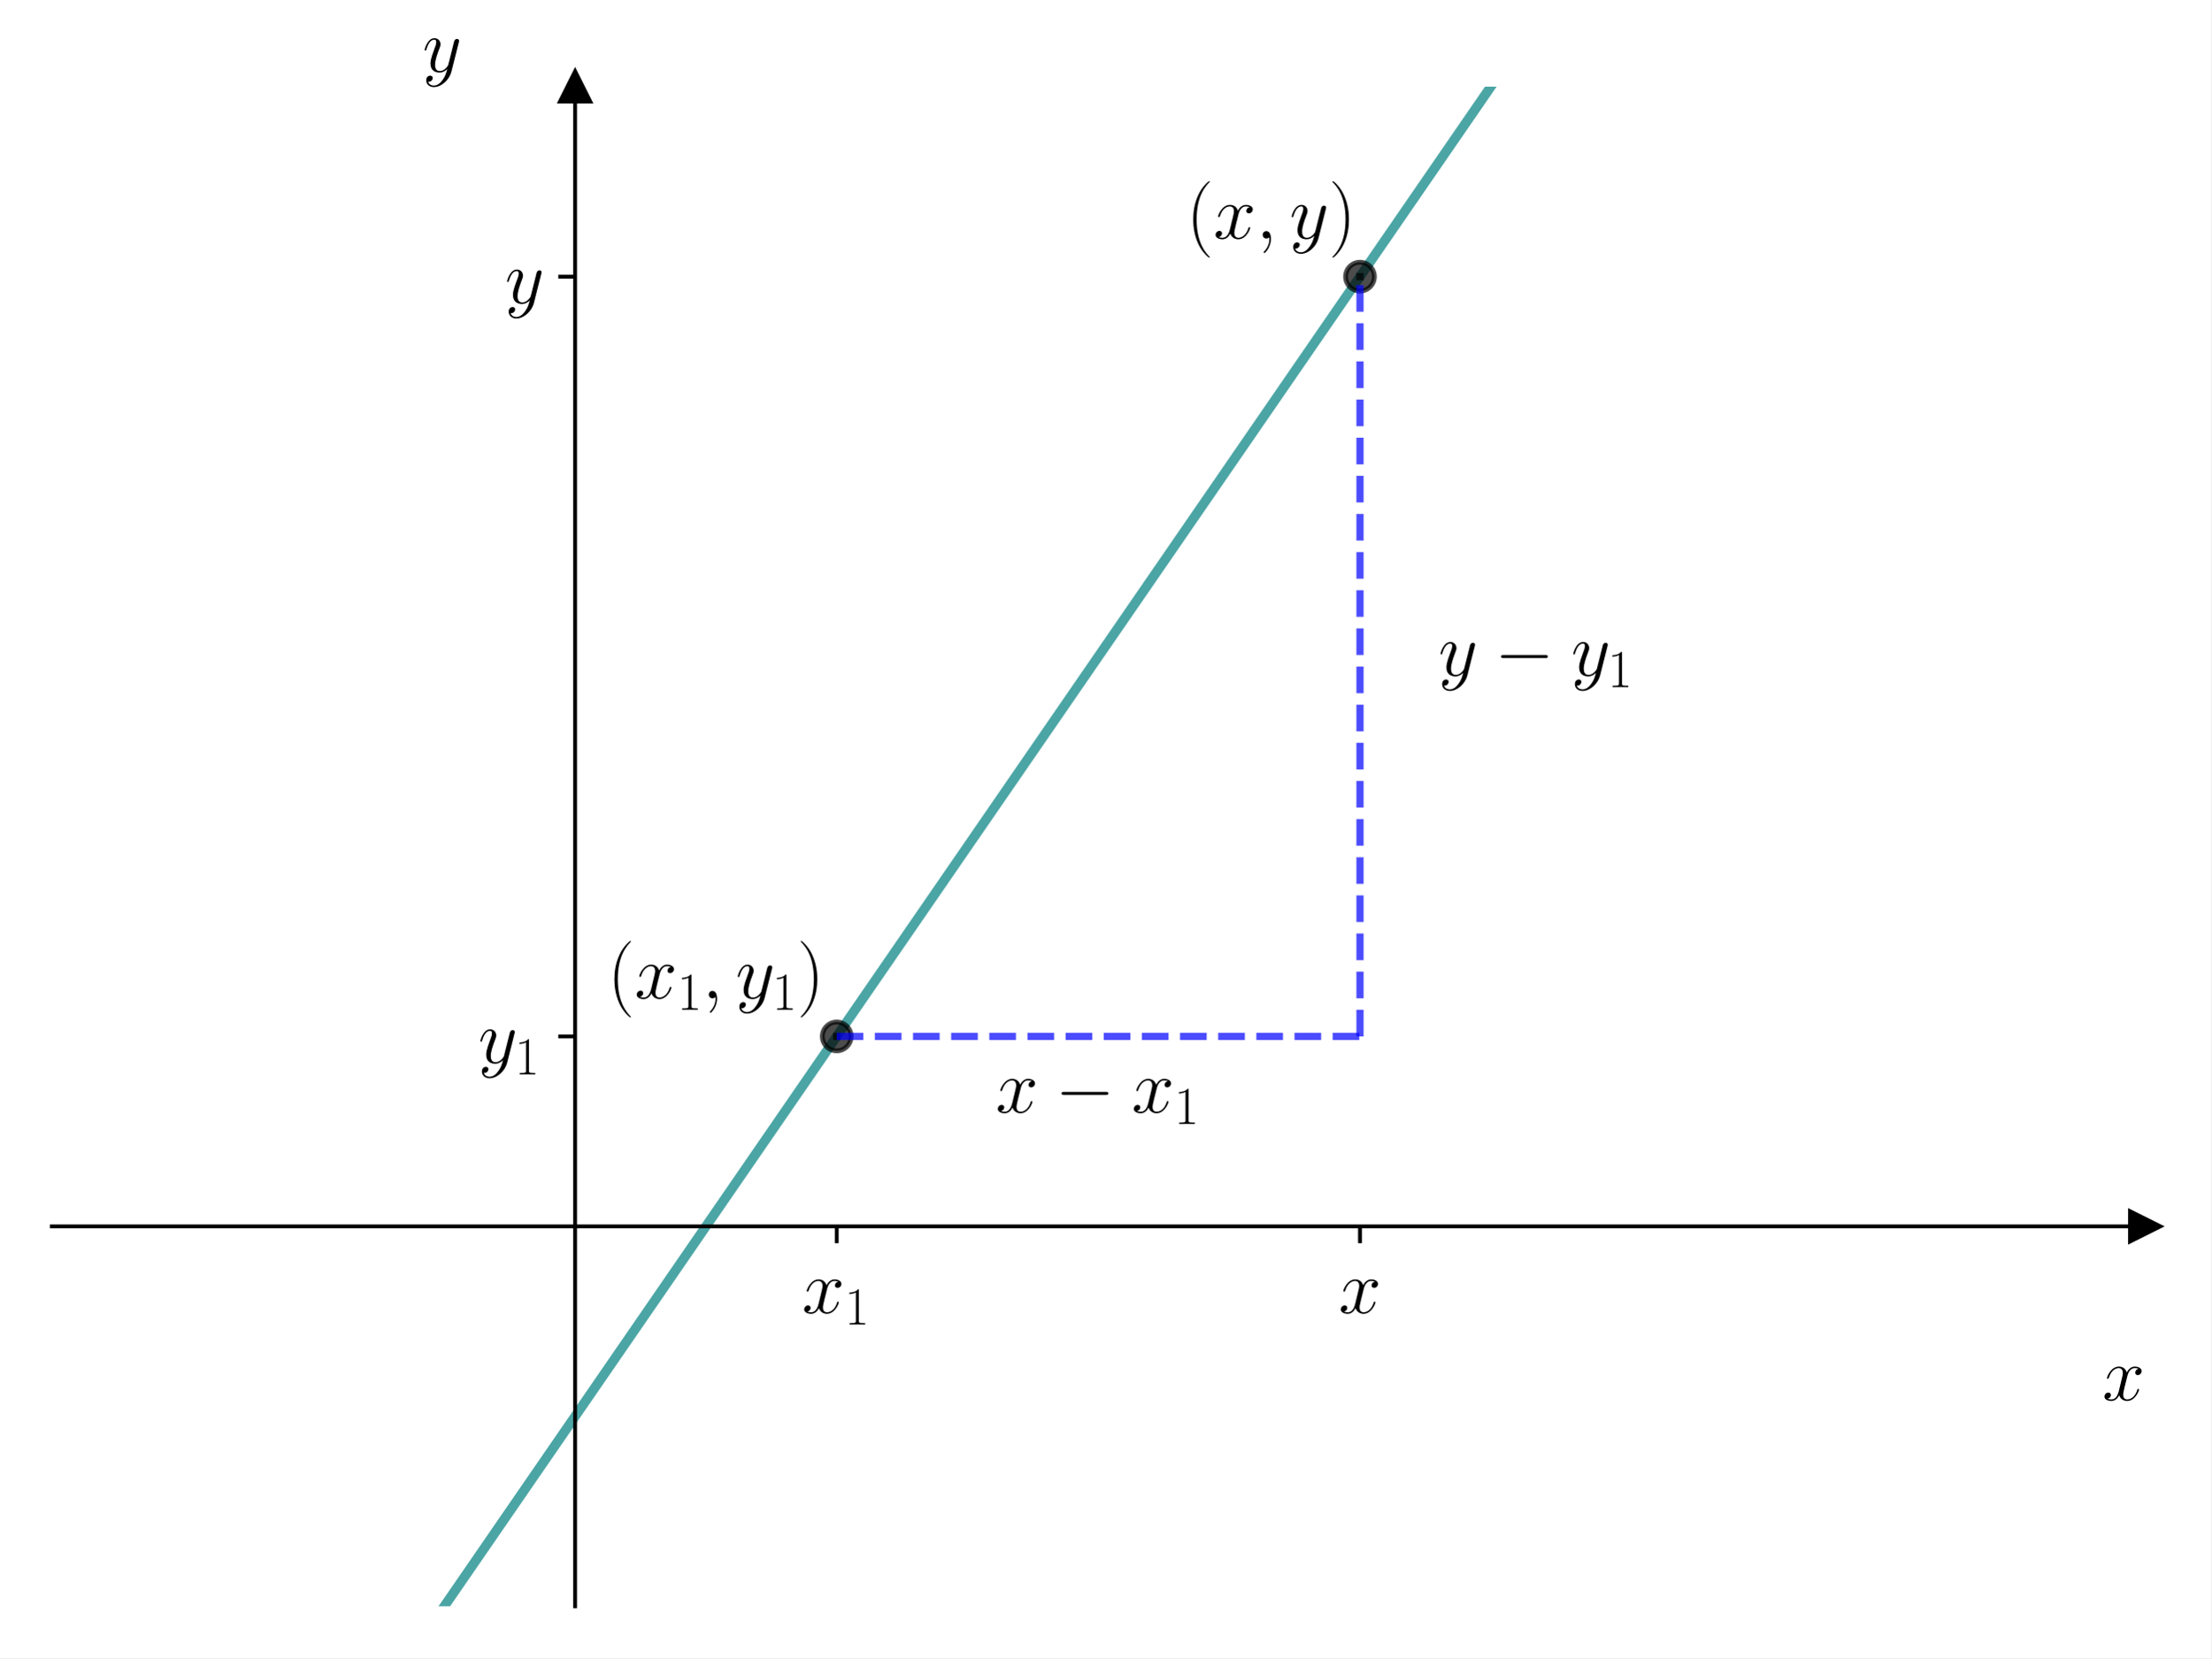
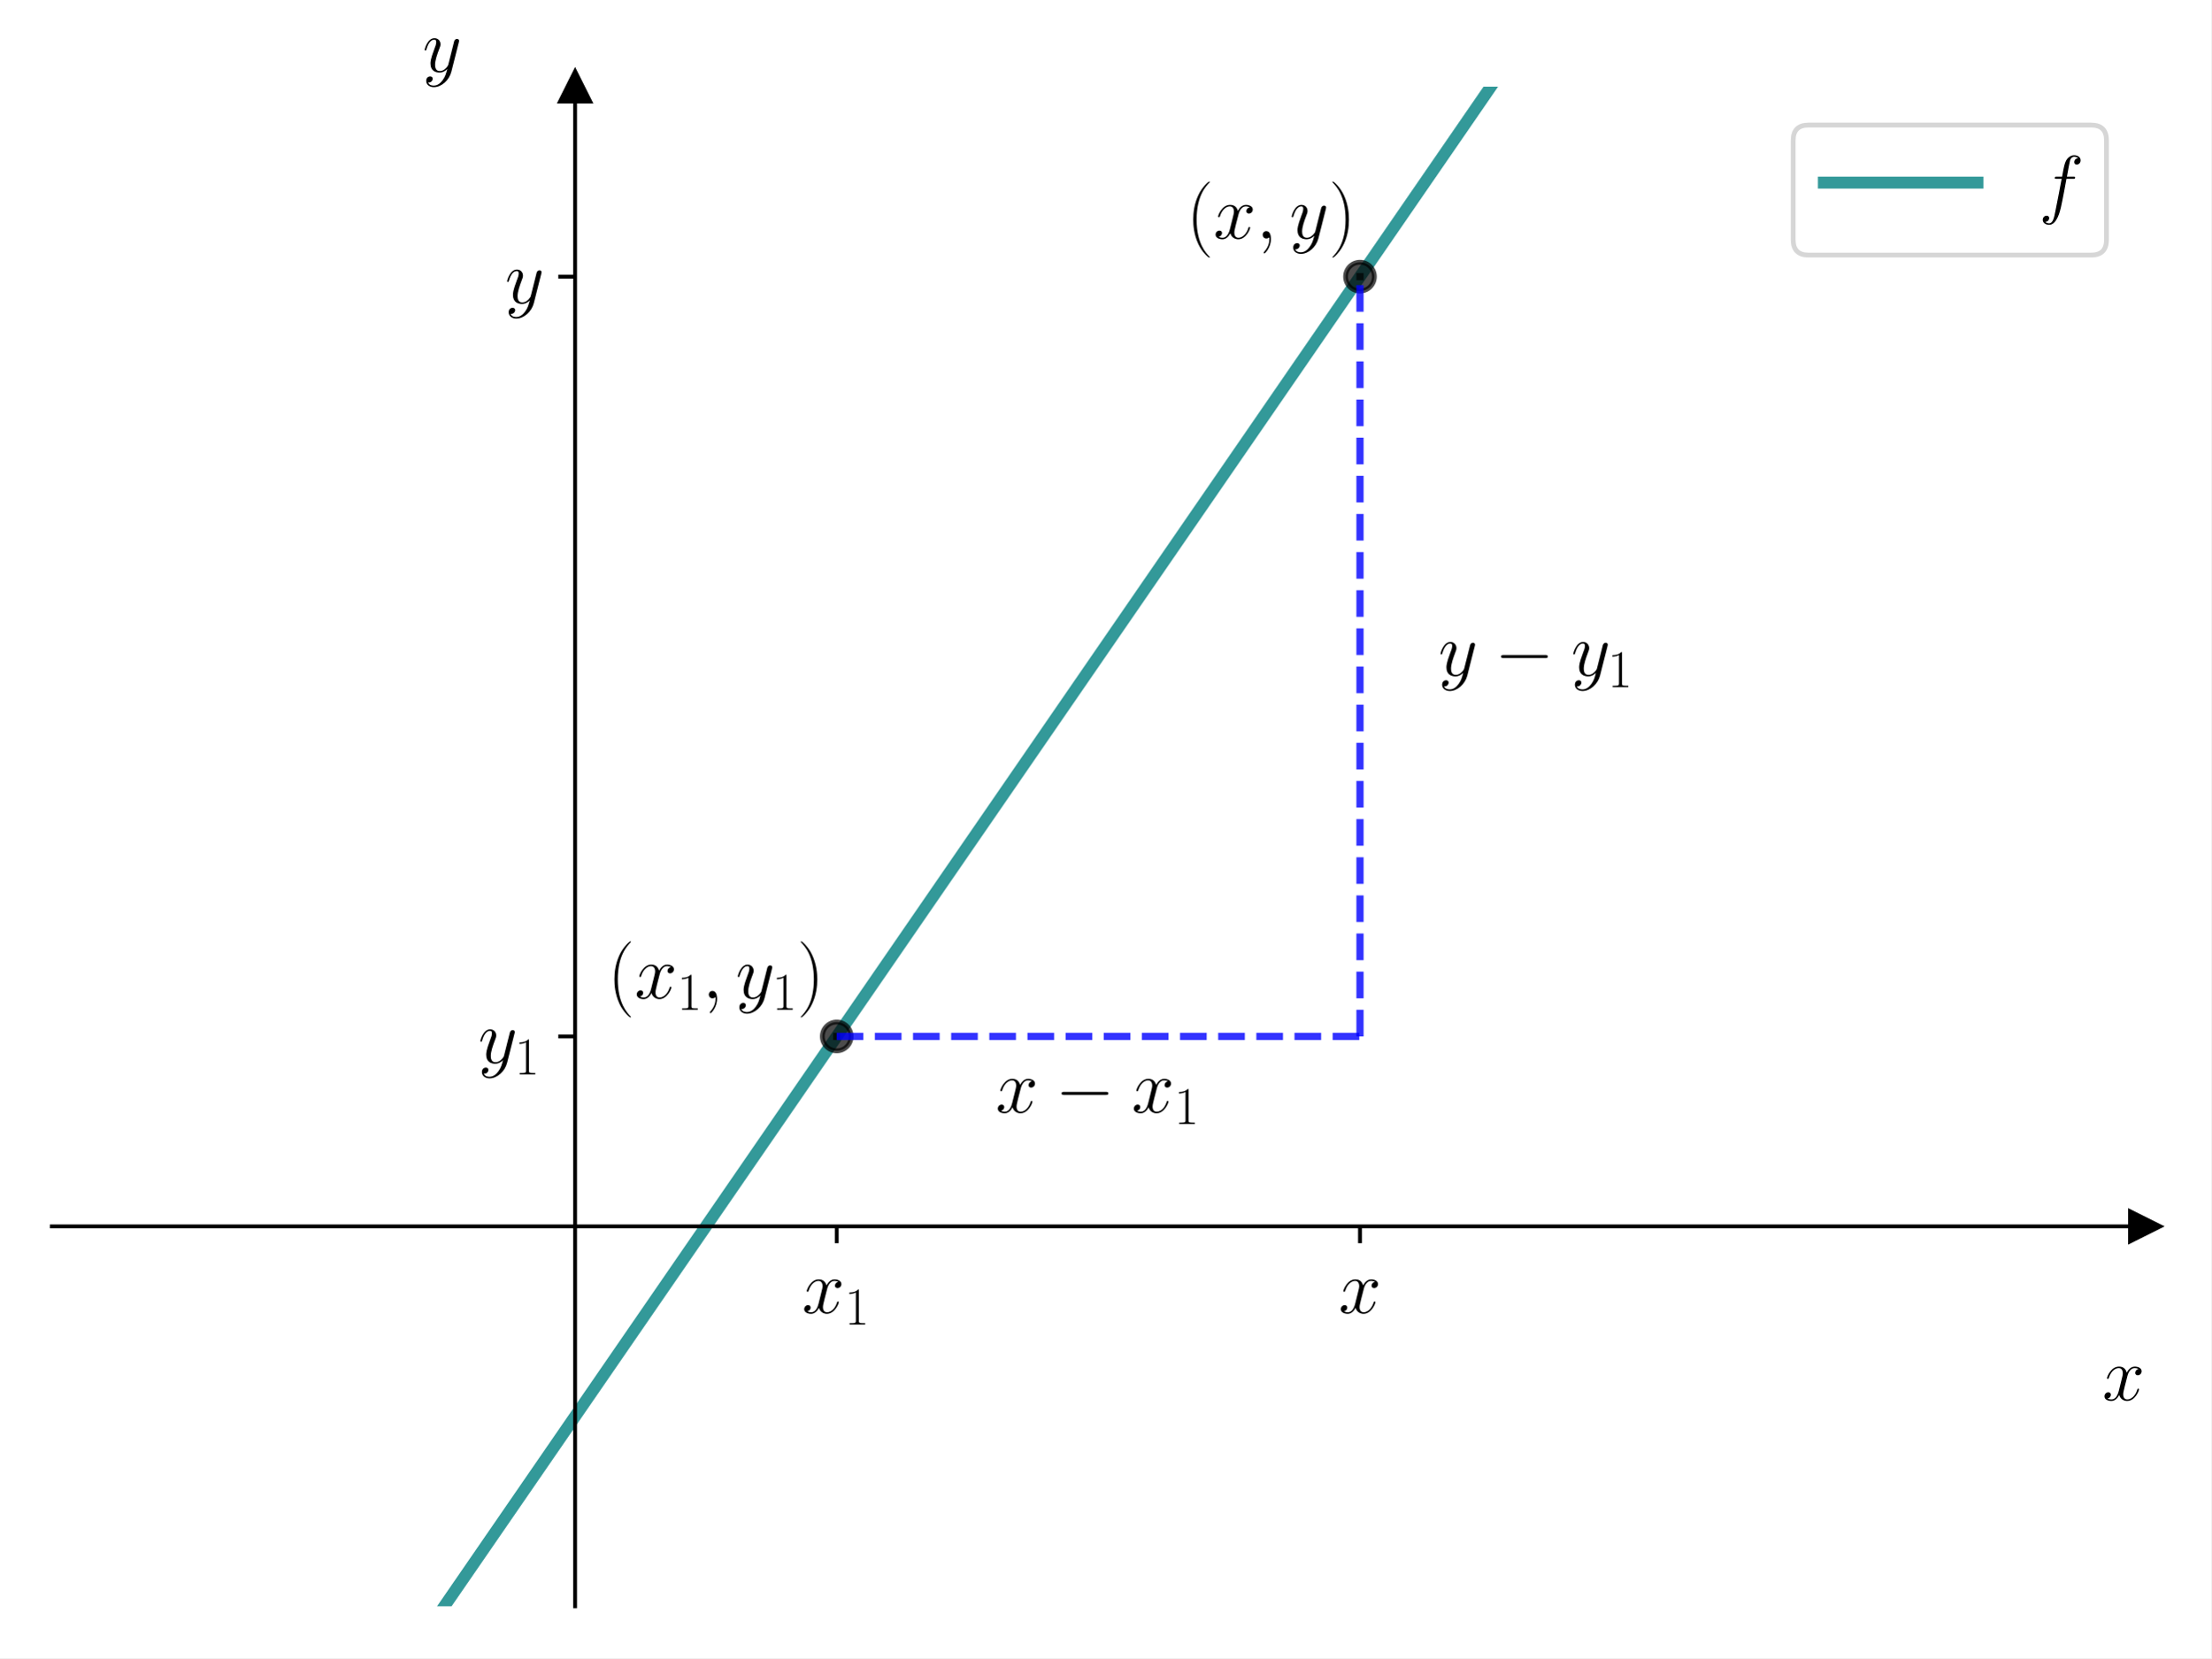
<svg xmlns="http://www.w3.org/2000/svg" xmlns:xlink="http://www.w3.org/1999/xlink" width="460.8pt" height="345.6pt" viewBox="0 0 460.8 345.6" version="1.1">
  <defs>
    <style type="text/css">*{stroke-linejoin: round; stroke-linecap: butt}</style>
  </defs>
  <g id="figure_1">
    <g id="patch_1">
      <path d="M 0 345.6  L 460.8 345.6  L 460.8 0  L 0 0  z " style="fill: #ffffff" />
    </g>
    <g id="axes_1">
      <g id="patch_2">
        <path d="M 10.8 334.8  L 447 334.8  L 447 18.065  L 10.8 18.065  z " style="fill: #ffffff" />
      </g>
      <g id="matplotlib.axis_1">
        <g id="xtick_1">
          <g id="line2d_1">
            <defs>
-               <path id="me99d888081" d="M 0 0  L 0 3.5  " style="stroke: #000000; stroke-width: 0.8" />
+               <path id="mc8fe23c4c0" d="M 0 0  L 0 3.5  " style="stroke: #000000; stroke-width: 0.8" />
            </defs>
            <g>
-               <use xlink:href="#me99d888081" x="174.375" y="255.616" style="stroke: #000000; stroke-width: 0.8" />
+               <use xlink:href="#mc8fe23c4c0" x="174.375" y="255.616" style="stroke: #000000; stroke-width: 0.8" />
            </g>
          </g>
          <g id="text_1">
            <g transform="translate(167.1507 273.6857) scale(0.16 -0.16)">
              <defs>
-                 <path id="CMMI12-78" d="M 3034 2624  C 2829 2585 2752 2431 2752 2310  C 2752 2156 2874 2105 2963 2105  C 3155 2105 3290 2271 3290 2444  C 3290 2694 2982 2816 2714 2816  C 2323 2816 2106 2451 2048 2329  C 1901 2790 1504 2816 1389 2816  C 736 2816 390 1993 390 1849  C 390 1823 416 1790 461 1790  C 512 1790 525 1829 538 1855  C 755 2572 1184 2687 1370 2687  C 1658 2687 1715 2438 1715 2284  C 1715 2143 1677 1993 1600 1678  L 1382 778  C 1286 390 1101 64 762 64  C 730 64 570 64 435 126  C 666 166 717 358 717 435  C 717 563 621 640 499 640  C 346 640 179 505 179 300  C 179 57 480 -64 755 -64  C 1062 -64 1280 153 1414 415  C 1517 64 1837 -64 2074 -64  C 2726 -64 3072 751 3072 896  C 3072 929 3046 955 3008 955  C 2950 955 2944 922 2925 870  C 2752 300 2381 64 2093 64  C 1869 64 1747 204 1747 467  C 1747 607 1773 712 1875 1146  L 2099 2039  C 2195 2425 2413 2687 2707 2687  C 2720 2687 2899 2687 3034 2624  z " transform="scale(0.015625)" />
-                 <path id="CMR17-31" d="M 1702 4083  C 1702 4217 1696 4224 1606 4224  C 1357 3927 979 3833 621 3820  C 602 3820 570 3820 563 3808  C 557 3795 557 3782 557 3648  C 755 3648 1088 3686 1344 3839  L 1344 467  C 1344 243 1331 166 781 166  L 589 166  L 589 0  C 896 6 1216 12 1523 12  C 1830 12 2150 6 2458 0  L 2458 166  L 2266 166  C 1715 166 1702 236 1702 467  L 1702 4083  z " transform="scale(0.015625)" />
+                 <path id="CMMI12-78" d="M 3034 2606  C 2829 2567 2752 2414 2752 2293  C 2752 2139 2874 2088 2963 2088  C 3155 2088 3290 2254 3290 2427  C 3290 2695 2982 2816 2714 2816  C 2323 2816 2106 2433 2048 2312  C 1901 2816 1504 2816 1389 2816  C 736 2816 390 1980 390 1839  C 390 1814 416 1782 461 1782  C 512 1782 525 1820 538 1846  C 755 2555 1184 2689 1370 2689  C 1658 2689 1715 2420 1715 2267  C 1715 2127 1677 1980 1600 1673  L 1382 798  C 1286 415 1101 64 762 64  C 730 64 570 64 435 147  C 666 192 717 383 717 460  C 717 588 621 664 499 664  C 346 664 179 530 179 326  C 179 57 480 -64 755 -64  C 1062 -64 1280 179 1414 441  C 1517 64 1837 -64 2074 -64  C 2726 -64 3072 773 3072 913  C 3072 945 3046 971 3008 971  C 2950 971 2944 939 2925 888  C 2752 326 2381 64 2093 64  C 1869 64 1747 230 1747 492  C 1747 632 1773 734 1875 1156  L 2099 2024  C 2195 2408 2413 2689 2707 2689  C 2720 2689 2899 2689 3034 2606  z " transform="scale(0.015625)" />
+                 <path id="CMR17-31" d="M 1702 4058  C 1702 4192 1696 4192 1606 4192  C 1357 3916 979 3827 621 3827  C 602 3827 570 3827 563 3808  C 557 3795 557 3782 557 3648  C 755 3648 1088 3686 1344 3839  L 1344 461  C 1344 236 1331 160 781 160  L 589 160  L 589 0  C 896 0 1216 0 1523 0  C 1830 0 2150 0 2458 0  L 2458 160  L 2266 160  C 1715 160 1702 230 1702 458  L 1702 4058  z " transform="scale(0.015625)" />
              </defs>
              <use xlink:href="#CMMI12-78" transform="scale(0.996264)" />
              <use xlink:href="#CMR17-31" transform="translate(55.43406 -14.94392) scale(0.697382)" />
            </g>
          </g>
        </g>
        <g id="xtick_2">
          <g id="line2d_2">
            <g>
-               <use xlink:href="#me99d888081" x="283.425" y="255.616" style="stroke: #000000; stroke-width: 0.8" />
+               <use xlink:href="#mc8fe23c4c0" x="283.425" y="255.616" style="stroke: #000000; stroke-width: 0.8" />
            </g>
          </g>
          <g id="text_2">
            <g transform="translate(278.9903 273.6857) scale(0.16 -0.16)">
              <use xlink:href="#CMMI12-78" transform="scale(0.996264)" />
            </g>
          </g>
        </g>
        <g id="text_3">
          <g transform="translate(438.1306 291.8548) scale(0.16 -0.16)">
            <use xlink:href="#CMMI12-78" transform="scale(0.996264)" />
          </g>
        </g>
      </g>
      <g id="matplotlib.axis_2">
        <g id="ytick_1">
          <g id="line2d_3">
            <defs>
-               <path id="m7c650cd44d" d="M 0 0  L -3.5 0  " style="stroke: #000000; stroke-width: 0.8" />
+               <path id="mdbb88a983c" d="M 0 0  L -3.5 0  " style="stroke: #000000; stroke-width: 0.8" />
            </defs>
            <g>
-               <use xlink:href="#m7c650cd44d" x="119.85" y="216.024" style="stroke: #000000; stroke-width: 0.8" />
+               <use xlink:href="#mdbb88a983c" x="119.85" y="216.024" style="stroke: #000000; stroke-width: 0.8" />
            </g>
          </g>
          <g id="text_4">
            <g transform="translate(99.66066 221.559) scale(0.16 -0.16)">
              <defs>
-                 <path id="CMMI12-79" d="M 1683 -673  C 1510 -921 1261 -1152 947 -1152  C 870 -1152 563 -1139 467 -826  C 486 -833 518 -833 531 -833  C 723 -833 851 -666 851 -519  C 851 -372 730 -320 634 -320  C 531 -320 307 -397 307 -711  C 307 -1050 582 -1280 947 -1280  C 1587 -1280 2234 -673 2413 -7  L 3040 2483  C 3046 2515 3059 2553 3059 2591  C 3059 2687 2982 2752 2886 2752  C 2829 2752 2694 2726 2643 2534  L 2170 657  C 2138 542 2138 530 2086 459  C 1958 281 1747 64 1440 64  C 1082 64 1050 415 1050 587  C 1050 951 1222 1443 1395 1902  C 1466 2087 1504 2177 1504 2305  C 1504 2573 1312 2816 998 2816  C 410 2816 173 1890 173 1838  C 173 1813 198 1781 243 1781  C 301 1781 307 1807 333 1896  C 486 2432 730 2687 979 2687  C 1037 2687 1146 2687 1146 2477  C 1146 2311 1075 2126 979 1883  C 666 1047 666 836 666 683  C 666 76 1101 -64 1421 -64  C 1606 -64 1837 -7 2061 230  L 2067 223  C 1971 -141 1907 -359 1683 -673  z " transform="scale(0.015625)" />
+                 <path id="CMMI12-79" d="M 1683 -700  C 1510 -939 1261 -1152 947 -1152  C 870 -1152 563 -1152 467 -889  C 486 -895 518 -895 531 -895  C 723 -895 851 -729 851 -582  C 851 -435 730 -384 634 -384  C 531 -384 307 -458 307 -759  C 307 -1071 582 -1286 947 -1286  C 1587 -1286 2234 -700 2413 6  L 3040 2485  C 3046 2517 3059 2556 3059 2594  C 3059 2689 2982 2753 2886 2753  C 2829 2753 2694 2727 2643 2535  L 2170 658  C 2138 543 2138 530 2086 460  C 1958 281 1747 64 1440 64  C 1082 64 1050 415 1050 588  C 1050 952 1222 1443 1395 1903  C 1466 2088 1504 2178 1504 2305  C 1504 2574 1312 2816 998 2816  C 410 2816 173 1890 173 1839  C 173 1814 198 1782 243 1782  C 301 1782 307 1807 333 1897  C 486 2433 730 2689 979 2689  C 1037 2689 1146 2689 1146 2478  C 1146 2312 1075 2127 979 1884  C 666 1047 666 837 666 683  C 666 77 1101 -64 1421 -64  C 1606 -64 1837 -6 2061 230  L 2067 224  C 1971 -147 1907 -392 1683 -700  z " transform="scale(0.015625)" />
              </defs>
              <use xlink:href="#CMMI12-79" transform="scale(0.996264)" />
              <use xlink:href="#CMR17-31" transform="translate(47.56419 -14.94392) scale(0.697382)" />
            </g>
          </g>
        </g>
        <g id="ytick_2">
          <g id="line2d_4">
            <g>
-               <use xlink:href="#m7c650cd44d" x="119.85" y="57.656" style="stroke: #000000; stroke-width: 0.8" />
+               <use xlink:href="#mdbb88a983c" x="119.85" y="57.656" style="stroke: #000000; stroke-width: 0.8" />
            </g>
          </g>
          <g id="text_5">
            <g transform="translate(105.2397 63.19126) scale(0.16 -0.16)">
              <use xlink:href="#CMMI12-79" transform="scale(0.996264)" />
            </g>
          </g>
        </g>
        <g id="text_6">
          <g transform="translate(88.05039 14.96506) scale(0.16 -0.16)">
            <use xlink:href="#CMMI12-79" transform="scale(0.996264)" />
          </g>
        </g>
      </g>
      <g id="line2d_5">
-         <path d="M 84.462 346.6  L 323.815 -1  L 323.815 -1  " clip-path="url(#pc08f144425)" style="fill: none; stroke: #008080; stroke-opacity: 0.7; stroke-width: 2; stroke-linecap: square" />
+         <defs>
+           <path id="ma6404e18aa" d="M 3 0  L -3 -3  L -3 3  z " style="stroke: #000000; stroke-linejoin: miter" />
+         </defs>
+         <g>
+           <use xlink:href="#ma6404e18aa" x="447" y="255.616" style="stroke: #000000; stroke-linejoin: miter" />
+         </g>
      </g>
      <g id="line2d_6">
        <defs>
-           <path id="m4c9304f96d" d="M 3 0  L -3 -3  L -3 3  z " style="stroke: #000000; stroke-linejoin: miter" />
+           <path id="m2f195fcee5" d="M 0 -3  L -3 3  L 3 3  z " style="stroke: #000000; stroke-linejoin: miter" />
        </defs>
        <g>
-           <use xlink:href="#m4c9304f96d" x="447" y="255.616" style="stroke: #000000; stroke-linejoin: miter" />
+           <use xlink:href="#m2f195fcee5" x="119.85" y="18.065" style="stroke: #000000; stroke-linejoin: miter" />
        </g>
      </g>
      <g id="line2d_7">
+         <path d="M 84.462 346.6  L 323.815 -1  L 323.815 -1  " clip-path="url(#pf9925e25f6)" style="fill: none; stroke: #008080; stroke-opacity: 0.8; stroke-width: 2.5; stroke-linecap: square" />
+       </g>
+       <g id="line2d_8">
+         <path d="M 174.375 216.024  " clip-path="url(#pf9925e25f6)" style="fill: none; stroke: #000000; stroke-opacity: 0.7; stroke-width: 1.5; stroke-linecap: square" />
        <defs>
-           <path id="mdb066a6966" d="M 0 -3  L -3 3  L 3 3  z " style="stroke: #000000; stroke-linejoin: miter" />
+           <path id="m5364251cd5" d="M 0 3  C 0.796 3 1.559 2.684 2.121 2.121  C 2.684 1.559 3 0.796 3 0  C 3 -0.796 2.684 -1.559 2.121 -2.121  C 1.559 -2.684 0.796 -3 0 -3  C -0.796 -3 -1.559 -2.684 -2.121 -2.121  C -2.684 -1.559 -3 -0.796 -3 0  C -3 0.796 -2.684 1.559 -2.121 2.121  C -1.559 2.684 -0.796 3 0 3  z " style="stroke: #000000; stroke-opacity: 0.7" />
        </defs>
-         <g>
-           <use xlink:href="#mdb066a6966" x="119.85" y="18.065" style="stroke: #000000; stroke-linejoin: miter" />
-         </g>
-       </g>
-       <g id="line2d_8">
-         <path d="M 174.375 216.024  " clip-path="url(#pc08f144425)" style="fill: none; stroke: #000000; stroke-opacity: 0.7; stroke-width: 1.5; stroke-linecap: square" />
-         <defs>
-           <path id="mb2e643944c" d="M 0 3  C 0.796 3 1.559 2.684 2.121 2.121  C 2.684 1.559 3 0.796 3 0  C 3 -0.796 2.684 -1.559 2.121 -2.121  C 1.559 -2.684 0.796 -3 0 -3  C -0.796 -3 -1.559 -2.684 -2.121 -2.121  C -2.684 -1.559 -3 -0.796 -3 0  C -3 0.796 -2.684 1.559 -2.121 2.121  C -1.559 2.684 -0.796 3 0 3  z " style="stroke: #000000; stroke-opacity: 0.7" />
-         </defs>
-         <g clip-path="url(#pc08f144425)">
-           <use xlink:href="#mb2e643944c" x="174.375" y="216.024" style="fill-opacity: 0.7; stroke: #000000; stroke-opacity: 0.7" />
+         <g clip-path="url(#pf9925e25f6)">
+           <use xlink:href="#m5364251cd5" x="174.375" y="216.024" style="fill-opacity: 0.7; stroke: #000000; stroke-opacity: 0.7" />
        </g>
      </g>
      <g id="line2d_9">
-         <path d="M 283.425 57.656  " clip-path="url(#pc08f144425)" style="fill: none; stroke: #000000; stroke-opacity: 0.7; stroke-width: 1.5; stroke-linecap: square" />
-         <g clip-path="url(#pc08f144425)">
-           <use xlink:href="#mb2e643944c" x="283.425" y="57.656" style="fill-opacity: 0.7; stroke: #000000; stroke-opacity: 0.7" />
+         <path d="M 283.425 57.656  " clip-path="url(#pf9925e25f6)" style="fill: none; stroke: #000000; stroke-opacity: 0.7; stroke-width: 1.5; stroke-linecap: square" />
+         <g clip-path="url(#pf9925e25f6)">
+           <use xlink:href="#m5364251cd5" x="283.425" y="57.656" style="fill-opacity: 0.7; stroke: #000000; stroke-opacity: 0.7" />
        </g>
      </g>
      <g id="line2d_10">
-         <path d="M 174.375 216.024  L 283.425 216.024  " clip-path="url(#pc08f144425)" style="fill: none; stroke-dasharray: 5.55,2.4; stroke-dashoffset: 0; stroke: #0000ff; stroke-opacity: 0.7; stroke-width: 1.5" />
+         <path d="M 174.375 216.024  L 283.425 216.024  " clip-path="url(#pf9925e25f6)" style="fill: none; stroke-dasharray: 5.55,2.4; stroke-dashoffset: 0; stroke: #0000ff; stroke-opacity: 0.8; stroke-width: 1.5" />
      </g>
      <g id="line2d_11">
-         <path d="M 283.425 216.024  L 283.425 57.656  " clip-path="url(#pc08f144425)" style="fill: none; stroke-dasharray: 5.55,2.4; stroke-dashoffset: 0; stroke: #0000ff; stroke-opacity: 0.7; stroke-width: 1.5" />
+         <path d="M 283.425 216.024  L 283.425 57.656  " clip-path="url(#pf9925e25f6)" style="fill: none; stroke-dasharray: 5.55,2.4; stroke-dashoffset: 0; stroke: #0000ff; stroke-opacity: 0.8; stroke-width: 1.5" />
      </g>
      <g id="patch_3">
        <path d="M 119.85 334.8  L 119.85 18.065  " style="fill: none; stroke: #000000; stroke-width: 0.8; stroke-linejoin: miter; stroke-linecap: square" />
      </g>
      <g id="patch_4">
        <path d="M 447 334.8  L 447 18.065  " style="fill: none" />
      </g>
      <g id="patch_5">
        <path d="M 10.8 255.616  L 447 255.616  " style="fill: none; stroke: #000000; stroke-width: 0.8; stroke-linejoin: miter; stroke-linecap: square" />
      </g>
      <g id="patch_6">
        <path d="M 10.8 18.065  L 447 18.065  " style="fill: none" />
      </g>
      <g id="text_7">
        <g transform="translate(126.6091 208.0799) scale(0.16 -0.16)">
          <defs>
-             <path id="CMR17-28" d="M 1958 -1562  C 1958 -1556 1958 -1543 1939 -1524  C 1645 -1223 858 -403 858 1596  C 858 3595 1632 4408 1946 4729  C 1946 4735 1958 4748 1958 4767  C 1958 4787 1939 4800 1914 4800  C 1843 4800 1299 4325 986 3620  C 666 2909 576 2218 576 1603  C 576 1141 621 360 1005 -467  C 1312 -1133 1837 -1600 1914 -1600  C 1946 -1600 1958 -1588 1958 -1562  z " transform="scale(0.015625)" />
-             <path id="CMMI12-3b" d="M 1248 -26  C 1248 345 1126 620 864 620  C 659 620 557 454 557 313  C 557 172 653 0 870 0  C 954 0 1024 25 1082 83  C 1094 96 1101 96 1107 96  C 1120 96 1120 6 1120 -26  C 1120 -233 1082 -642 710 -1051  C 640 -1127 640 -1140 640 -1152  C 640 -1184 672 -1216 704 -1216  C 755 -1216 1248 -749 1248 -26  z " transform="scale(0.015625)" />
-             <path id="CMR17-29" d="M 1683 1596  C 1683 2057 1638 2839 1254 3665  C 947 4332 422 4800 346 4800  C 326 4800 301 4793 301 4761  C 301 4748 307 4742 314 4729  C 621 4408 1402 3595 1402 1603  C 1402 -396 627 -1210 314 -1530  C 307 -1543 301 -1549 301 -1562  C 301 -1594 326 -1600 346 -1600  C 416 -1600 960 -1127 1274 -422  C 1594 289 1683 981 1683 1596  z " transform="scale(0.015625)" />
+             <path id="CMR17-28" d="M 1958 -1561  C 1958 -1555 1958 -1542 1939 -1523  C 1645 -1224 858 -407 858 1581  C 858 3569 1632 4379 1946 4697  C 1946 4704 1958 4717 1958 4736  C 1958 4755 1939 4768 1914 4768  C 1843 4768 1299 4296 986 3594  C 666 2887 576 2199 576 1588  C 576 1128 621 351 1005 -471  C 1312 -1135 1837 -1600 1914 -1600  C 1946 -1600 1958 -1587 1958 -1561  z " transform="scale(0.015625)" />
+             <path id="CMMI12-3b" d="M 1248 -31  C 1248 343 1126 619 864 619  C 659 619 557 453 557 313  C 557 172 653 0 870 0  C 954 0 1024 26 1082 83  C 1094 96 1101 96 1107 96  C 1120 96 1120 5 1120 -27  C 1120 -240 1082 -659 710 -1080  C 640 -1157 640 -1170 640 -1183  C 640 -1216 672 -1248 704 -1248  C 755 -1248 1248 -771 1248 -31  z " transform="scale(0.015625)" />
+             <path id="CMR17-29" d="M 1683 1581  C 1683 2040 1638 2817 1254 3639  C 947 4303 422 4768 346 4768  C 326 4768 301 4761 301 4729  C 301 4717 307 4710 314 4697  C 621 4378 1402 3568 1402 1584  C 1402 -407 627 -1217 314 -1537  C 307 -1549 301 -1556 301 -1568  C 301 -1600 326 -1600 346 -1600  C 416 -1600 960 -1128 1274 -426  C 1594 281 1683 969 1683 1581  z " transform="scale(0.015625)" />
          </defs>
          <use xlink:href="#CMR17-28" transform="scale(0.996264)" />
          <use xlink:href="#CMMI12-78" transform="translate(35.28077 0) scale(0.996264)" />
          <use xlink:href="#CMR17-31" transform="translate(90.71483 -14.94392) scale(0.697382)" />
          <use xlink:href="#CMMI12-3b" transform="translate(123.1961 0) scale(0.996264)" />
          <use xlink:href="#CMMI12-79" transform="translate(166.8977 0) scale(0.996264)" />
          <use xlink:href="#CMR17-31" transform="translate(214.4619 -14.94392) scale(0.697382)" />
          <use xlink:href="#CMR17-29" transform="translate(246.9432 0) scale(0.996264)" />
        </g>
      </g>
      <g id="text_8">
        <g transform="translate(247.2416 49.71222) scale(0.16 -0.16)">
          <use xlink:href="#CMR17-28" transform="scale(0.996264)" />
          <use xlink:href="#CMMI12-78" transform="translate(35.28077 0) scale(0.996264)" />
          <use xlink:href="#CMMI12-3b" transform="translate(90.71483 0) scale(0.996264)" />
          <use xlink:href="#CMMI12-79" transform="translate(134.4164 0) scale(0.996264)" />
          <use xlink:href="#CMR17-29" transform="translate(185.5552 0) scale(0.996264)" />
        </g>
      </g>
      <g id="text_9">
        <g transform="translate(207.4998 231.8868) scale(0.16 -0.16)">
          <defs>
            <path id="CMSY10-0" d="M 4218 1472  C 4326 1472 4442 1472 4442 1600  C 4442 1728 4326 1728 4218 1728  L 755 1728  C 646 1728 531 1728 531 1600  C 531 1472 646 1472 755 1472  L 4218 1472  z " transform="scale(0.015625)" />
          </defs>
          <use xlink:href="#CMMI12-78" transform="scale(0.996264)" />
          <use xlink:href="#CMSY10-0" transform="translate(77.57327 0) scale(0.996264)" />
          <use xlink:href="#CMMI12-78" transform="translate(177.1999 0) scale(0.996264)" />
          <use xlink:href="#CMR17-31" transform="translate(232.634 -14.94392) scale(0.697382)" />
        </g>
      </g>
      <g id="text_10">
        <g transform="translate(299.7825 140.8254) scale(0.16 -0.16)">
          <use xlink:href="#CMMI12-79" transform="scale(0.996264)" />
          <use xlink:href="#CMSY10-0" transform="translate(73.27799 0) scale(0.996264)" />
          <use xlink:href="#CMMI12-79" transform="translate(172.9047 0) scale(0.996264)" />
          <use xlink:href="#CMR17-31" transform="translate(220.4689 -14.94392) scale(0.697382)" />
        </g>
      </g>
+       <g id="legend_1">
+         <g id="patch_7">
+           <path d="M 376.907 53.164  L 435.8 53.164  Q 439 53.164 439 49.964  L 439 29.265  Q 439 26.065 435.8 26.065  L 376.907 26.065  Q 373.707 26.065 373.707 29.265  L 373.707 49.964  Q 373.707 53.164 376.907 53.164  z " style="fill: #ffffff; opacity: 0.8; stroke: #cccccc; stroke-linejoin: miter" />
+         </g>
+         <g id="line2d_12">
+           <path d="M 380.107 38.065  L 396.107 38.065  L 412.107 38.065  " style="fill: none; stroke: #008080; stroke-opacity: 0.8; stroke-width: 2.5; stroke-linecap: square" />
+         </g>
+         <g id="text_11">
+           <g transform="translate(424.9067 43.66453) scale(0.16 -0.16)">
+             <defs>
+               <path id="CMMI12-66" d="M 2854 2566  C 2982 2566 3034 2566 3034 2688  C 3034 2752 2982 2752 2867 2752  L 2349 2752  C 2470 3429 2560 3897 2611 4107  C 2650 4265 2784 4416 2950 4416  C 3085 4416 3219 4358 3283 4298  C 3034 4272 2957 4082 2957 3969  C 2957 3837 3053 3759 3174 3759  C 3302 3759 3494 3870 3494 4119  C 3494 4393 3226 4544 2944 4544  C 2669 4544 2400 4334 2272 4078  C 2157 3848 2093 3611 1946 2752  L 1517 2752  C 1395 2752 1331 2752 1331 2637  C 1331 2566 1370 2566 1498 2566  L 1907 2566  C 1792 1976 1530 542 1382 -137  C 1274 -689 1178 -1152 858 -1152  C 838 -1152 653 -1152 538 -1031  C 864 -1005 864 -726 864 -720  C 864 -593 768 -517 646 -517  C 518 -517 326 -625 326 -867  C 326 -1140 608 -1280 858 -1280  C 1510 -1280 1779 -118 1850 199  C 1965 688 2278 2376 2310 2566  L 2854 2566  z " transform="scale(0.015625)" />
+             </defs>
+             <use xlink:href="#CMMI12-66" transform="scale(0.996264)" />
+           </g>
+         </g>
+       </g>
    </g>
  </g>
  <defs>
-     <clipPath id="pc08f144425">
+     <clipPath id="pf9925e25f6">
      <rect x="10.8" y="18.065" width="436.2" height="316.735" />
    </clipPath>
  </defs>
</svg>
